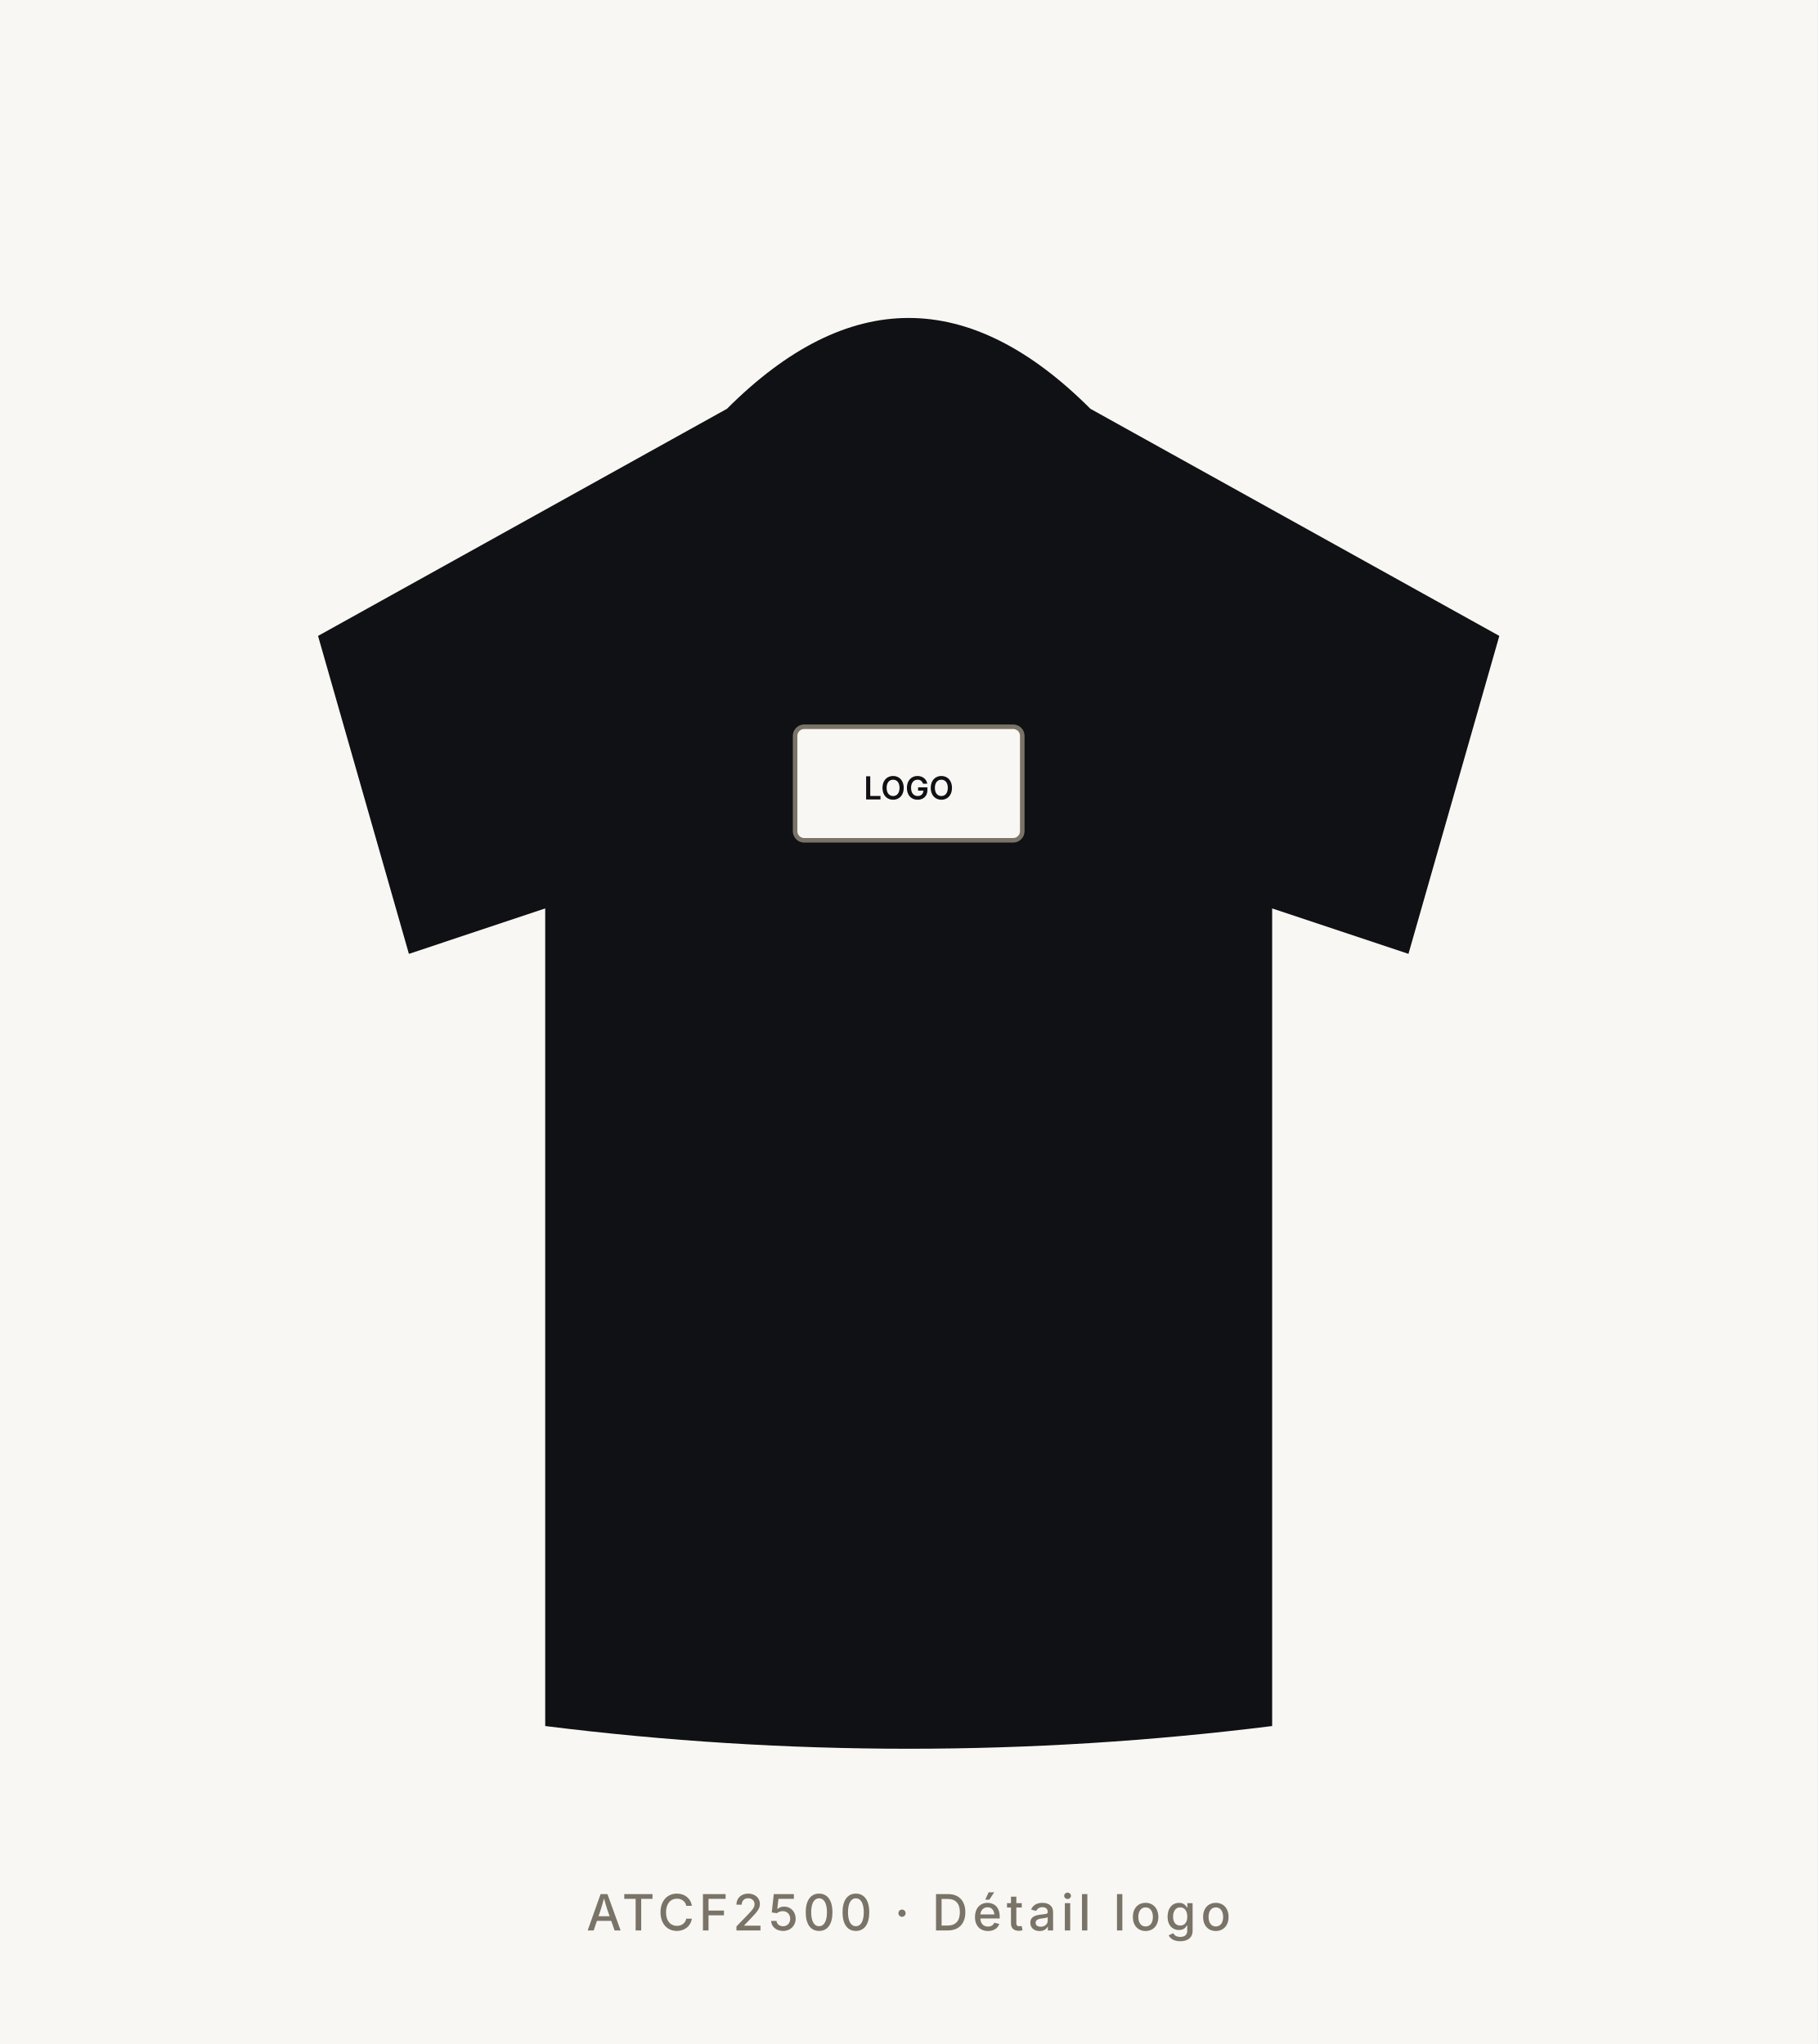
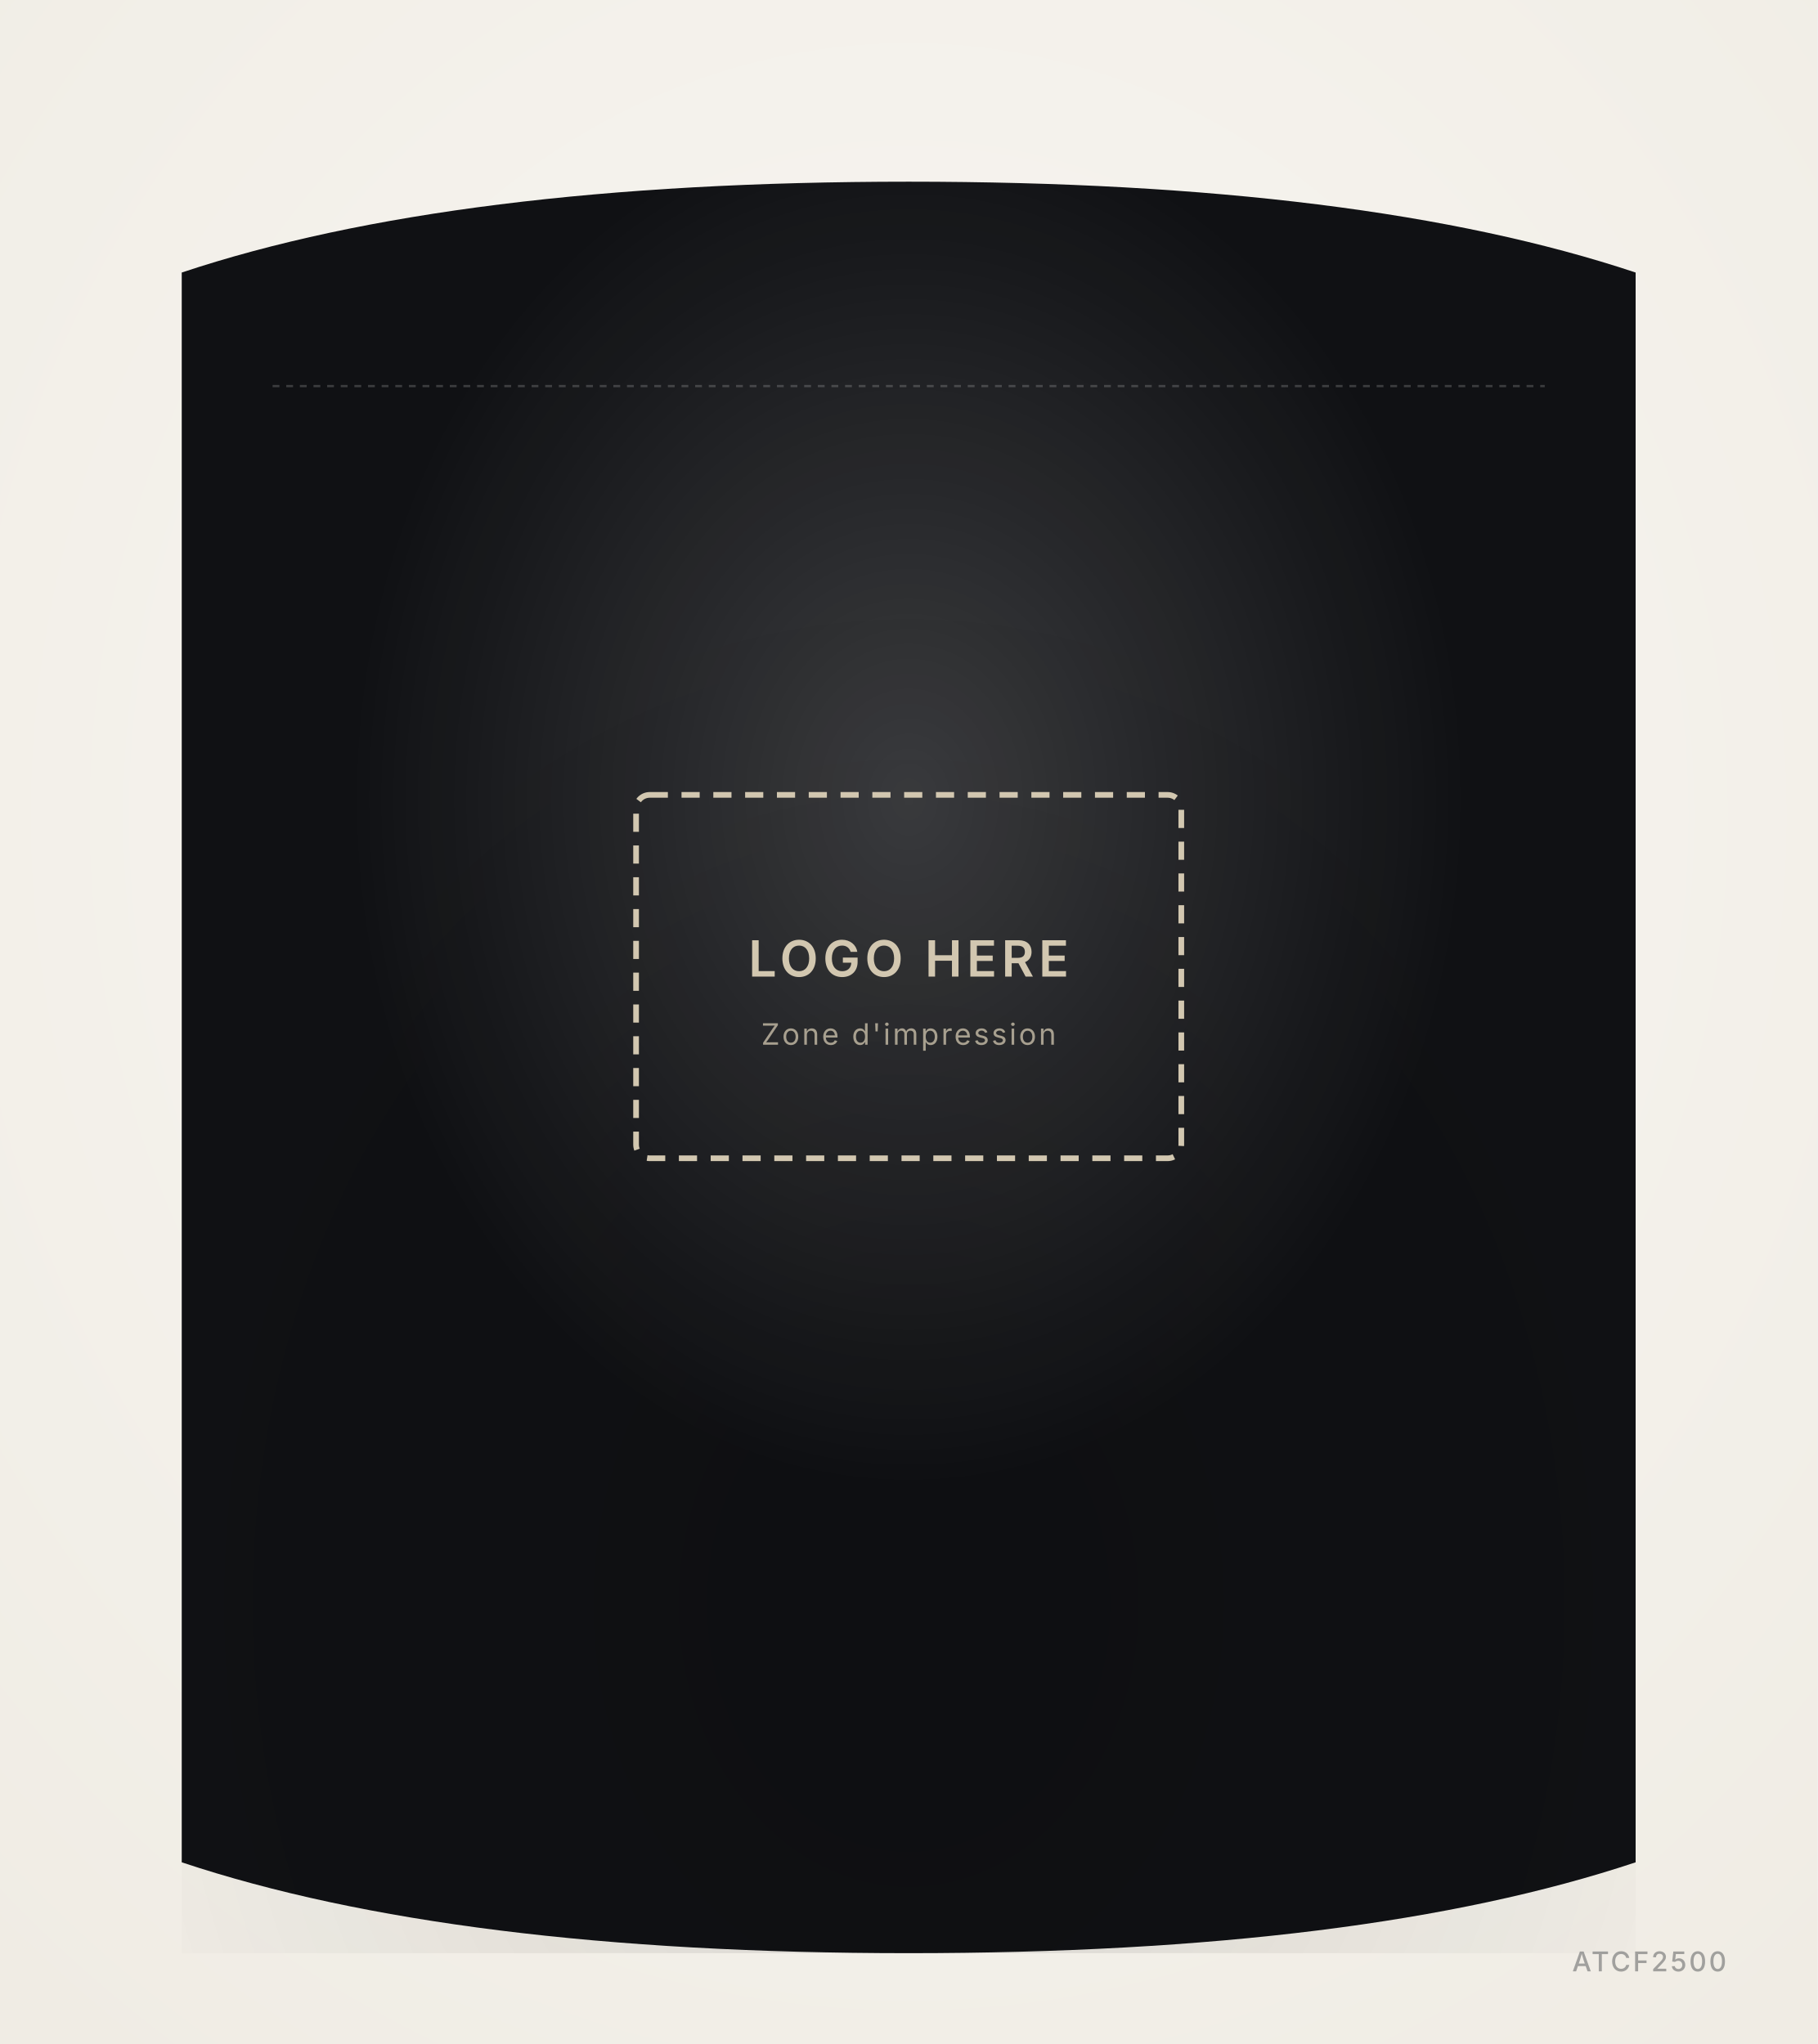
- <svg xmlns="http://www.w3.org/2000/svg" viewBox="0 0 800 900" width="800" height="900" role="img" aria-label="ATCF2500 Détail logo">
-   <rect width="800" height="900" fill="#F8F7F3" />
-   <g>
-     <path d="M140 280 L320 180 Q360 140 400 140 Q440 140 480 180 L660 280 L620 420 L560 400 L560 760 Q400 780 240 760 L240 400 L180 420 Z M320 180 Q400 220 480 180 L460 260 Q400 280 340 260 Z" fill="#101114" stroke="none" stroke-width="3" />
-     <rect x="350" y="320" width="100" height="50" rx="4" ry="4" fill="#F8F7F3" stroke="#7A7368" stroke-width="2" />
-     <text x="400" y="352" text-anchor="middle" font-family="Inter,system-ui,sans-serif" font-size="14" font-weight="600" fill="#101114">LOGO</text>
-   </g>
-   <text x="400" y="850" text-anchor="middle" font-family="Inter,system-ui,sans-serif" font-size="22" font-weight="500" fill="#7A7368" letter-spacing="2">ATCF2500 · Détail logo</text>
+ <svg xmlns="http://www.w3.org/2000/svg" viewBox="0 0 800 900" width="800" height="900" role="img" aria-label="ATCF2500 detail">
+   <defs>
+     <radialGradient id="bg-ATCF2500-d" cx="50%" cy="40%" r="75%">
+       <stop offset="0%" stop-color="#F8F7F3" />
+       <stop offset="100%" stop-color="#F0ECE4" />
+     </radialGradient>
+     <radialGradient id="hl-ATCF2500-d" cx="50%" cy="35%" r="55%">
+       <stop offset="0%" stop-color="#FFFFFF" stop-opacity="0.18" />
+       <stop offset="70%" stop-color="#FFFFFF" stop-opacity="0" />
+     </radialGradient>
+     <radialGradient id="sh-ATCF2500-d" cx="50%" cy="80%" r="60%">
+       <stop offset="0%" stop-color="#000000" stop-opacity="0.12" />
+       <stop offset="100%" stop-color="#000000" stop-opacity="0" />
+     </radialGradient>
+   </defs>
+   <rect width="800" height="900" fill="url(#bg-ATCF2500-d)" />
+   <path d="M 80 120 Q 200 80 400 80 Q 600 80 720 120 L 720 820 Q 600 860 400 860 Q 200 860 80 820 Z" fill="#101114" stroke="none" stroke-width="0" />
+   <rect x="80" y="80" width="640" height="780" fill="url(#hl-ATCF2500-d)" />
+   <rect x="80" y="80" width="640" height="780" fill="url(#sh-ATCF2500-d)" />
+   <line x1="120" y1="170" x2="680" y2="170" stroke="#FFFFFF" stroke-opacity="0.18" stroke-width="1" stroke-dasharray="3 3" />
+   <rect x="280" y="350" width="240" height="160" rx="6" fill="none" stroke="#D2C7B0" stroke-width="2.5" stroke-dasharray="8 6" />
+   <text x="400" y="430" text-anchor="middle" font-family="Inter,system-ui,sans-serif" font-size="22" font-weight="600" fill="#D2C7B0" letter-spacing="2">LOGO HERE</text>
+   <text x="400" y="460" text-anchor="middle" font-family="Inter,system-ui,sans-serif" font-size="13" font-weight="400" fill="#D2C7B0" letter-spacing="1" opacity="0.75">Zone d'impression</text>
+   <text x="760" y="868" text-anchor="end" font-family="Inter,system-ui,sans-serif" font-size="12" font-weight="500" fill="#2A2D33" fill-opacity="0.4" letter-spacing="1">ATCF2500</text>
</svg>
